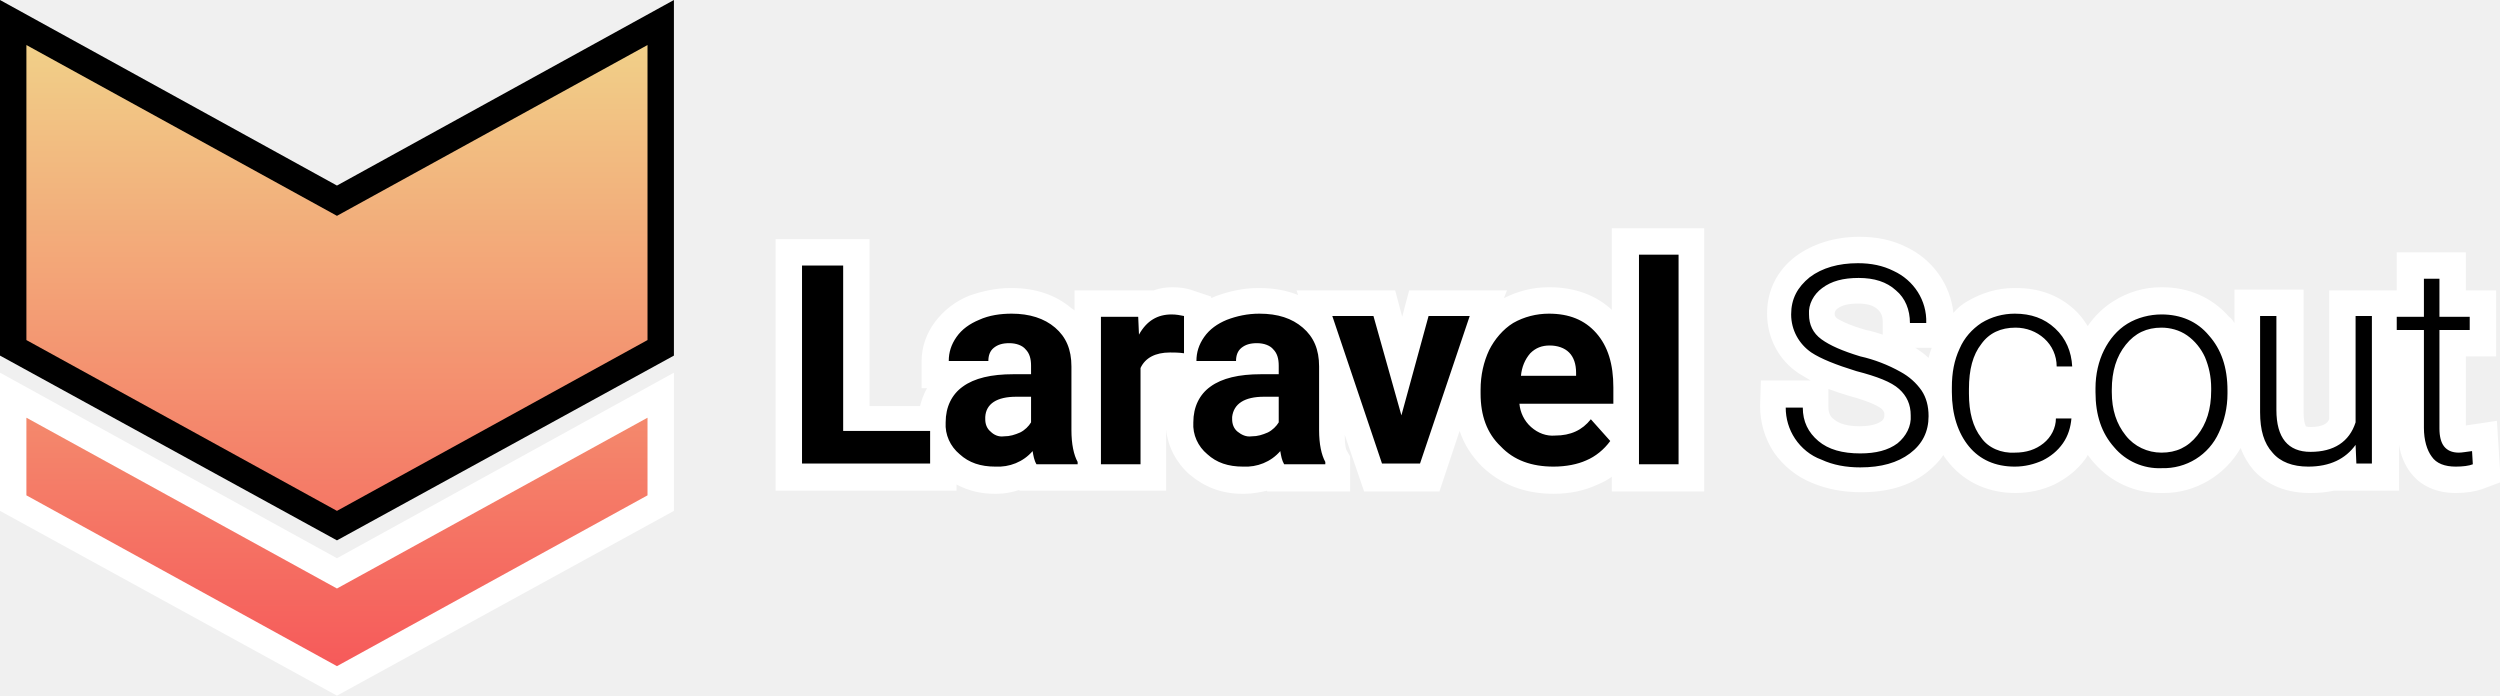
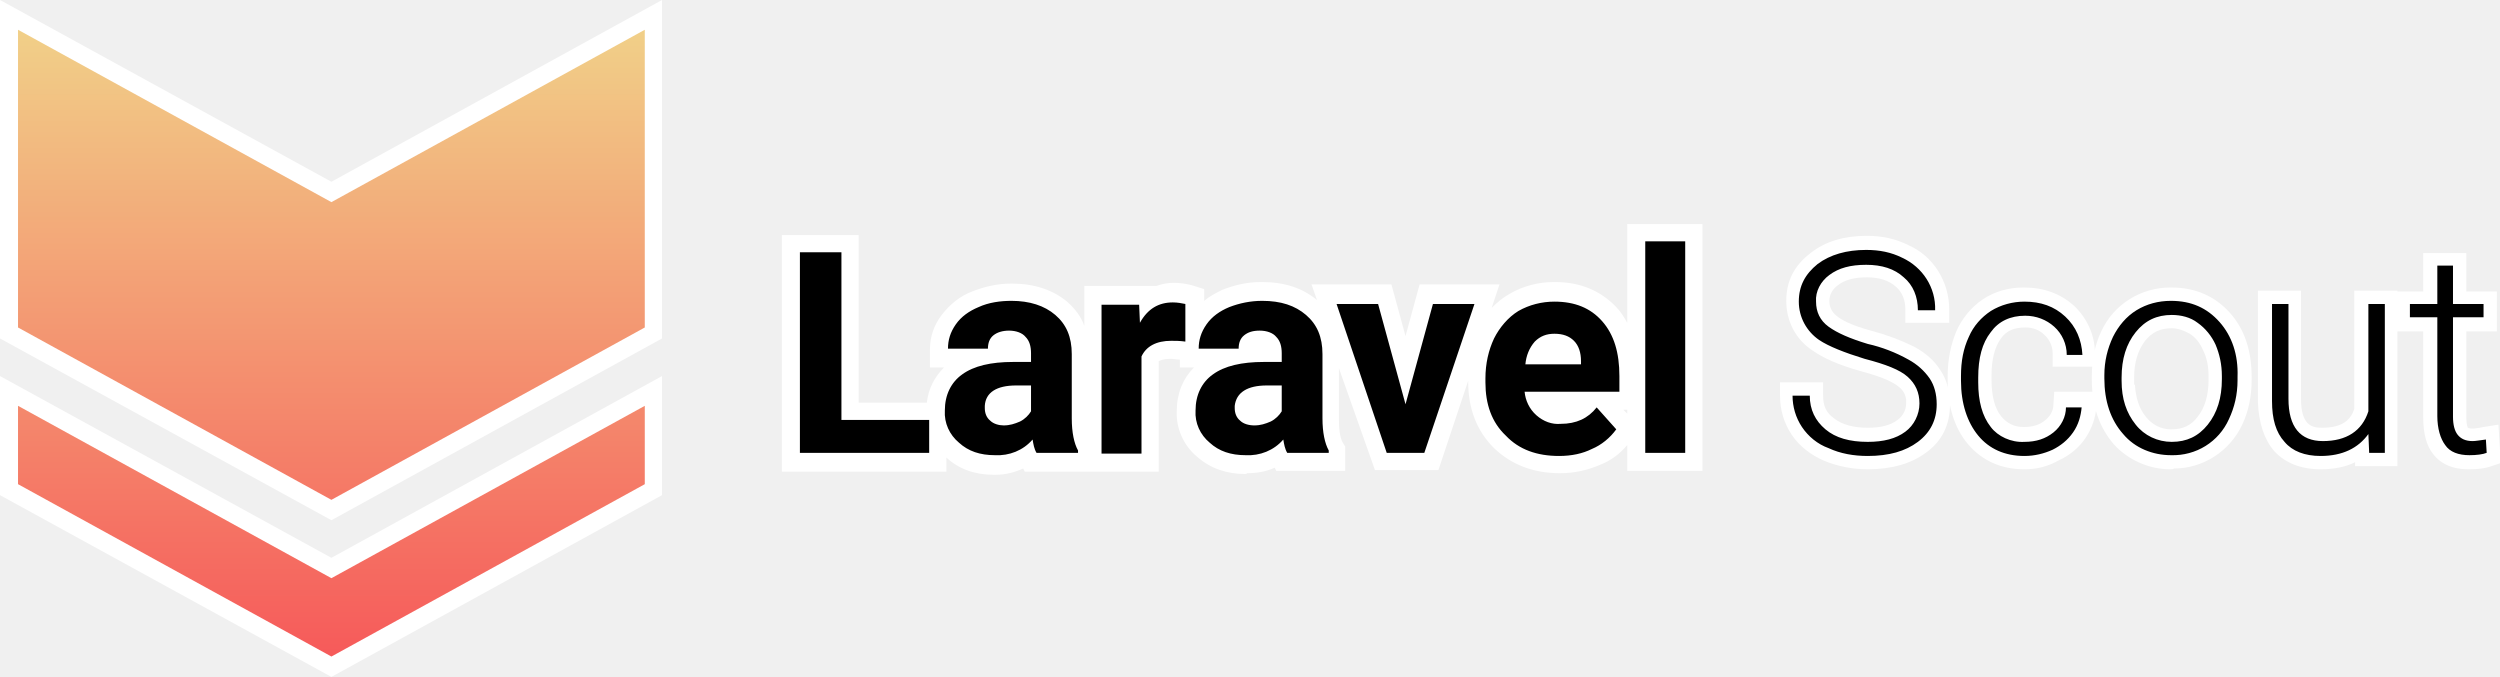
- <svg xmlns="http://www.w3.org/2000/svg" version="1.1" x="0" y="0" viewBox="0 0 322 89.6" xml:space="preserve">
-   <g>
-     <g>
-       <path fill="#FFFFFF" d="M321.6 54.2s-3.9.6-4 .6v-8.9h3.9v-8.5h-3.9v-4.9h-8.9v4.9H300V54c-.2.5-.8 1-2.4 1-.5 0-.6-.1-.6-.1s-.3-.4-.3-1.9V37.3h-8.9v4.3c-.2-.3-.4-.6-.7-.8-2.2-2.5-5.2-3.8-8.6-3.8h-.2c-2.1 0-4.2.6-6.1 1.8-1.3.8-2.5 2-3.3 3.2-.5-.8-1.1-1.6-1.8-2.2-2-1.8-4.5-2.7-7.4-2.7h-.3c-2.1 0-4.1.6-6 1.7-.7.4-1.3.9-1.8 1.5-.4-3.7-2.7-6.9-6.1-8.5-1.8-.9-3.8-1.3-6-1.3-3.2 0-6 .9-8.2 2.5-2.5 1.9-3.7 4.5-3.7 7.4 0 3.1 1.5 6 4.1 7.7l1.5.9h-6.4l-.1 3.3c0 2.1.6 4.2 1.8 6 1.2 1.7 2.9 3.1 4.9 3.9 1.9.8 4 1.2 6.3 1.2 3.4 0 6.2-.8 8.4-2.5.9-.7 1.7-1.5 2.2-2.3.2.4.5.7.8 1.1 2.1 2.5 5.1 3.8 8.5 3.8 1.8 0 3.5-.4 5-1.1 1.6-.8 3-1.9 4-3.3.1-.1.2-.3.3-.5.3.4.6.8.9 1.1 2.1 2.4 5.2 3.8 8.4 3.8h.5c4.1 0 7.9-2.3 9.9-5.8.4 1.1 1 2.1 1.7 2.9 1.2 1.3 3.4 2.9 7.2 2.9 1.2 0 2.2-.1 3.1-.3h8.4v-5.9c.2 1.4.8 2.7 1.5 3.6.9 1.2 2.7 2.6 5.8 2.6 1.4 0 2.5-.2 3.4-.5l2.4-.9-.5-7.9zm-85-14.4c.6-.5 1.5-.7 2.7-.7 1.1 0 2 .2 2.6.8.3.3.6.7.6 1.6v1.6c-.7-.2-1.5-.5-2.2-.6-2.4-.7-3.4-1.3-3.7-1.5-.2-.2-.3-.3-.3-.6s.2-.5.3-.6zm5.8 14.4c-.8.6-2 .7-2.9.7-1.5 0-2.6-.3-3.3-.9-.4-.3-.7-.7-.7-1.6v-2.3c.8.3 1.7.6 2.7.9 3 .8 4 1.5 4.2 1.7.1.1.2.2.3.5v.4c0 .2-.1.4-.3.6zm6-8.1c-.5-.5-1.1-.9-1.7-1.3h2.1c-.2.5-.3.9-.4 1.3zM207.7 40c-2.1-2-4.9-3-8.1-3h-.2c-2 0-3.9.5-5.7 1.4l.4-1h-12.6l-.9 3.4-.9-3.4H167l.2.6c-1.5-.6-3.1-.9-5-.9h-.2c-1.8 0-3.6.4-5.3 1-.2.1-.5.2-.7.3v-.2l-2.4-.8c-.8-.3-1.7-.4-2.6-.4-.8 0-1.6.1-2.4.4h-10.2V40c-.1-.1-.2-.2-.4-.3-2-1.7-4.6-2.6-7.7-2.6h-.2c-1.8 0-3.6.4-5.3 1-1.7.7-3.2 1.8-4.4 3.4-1.1 1.5-1.7 3.2-1.7 5.1V50h.7c-.4.7-.7 1.5-.9 2.3H112V30.8H99.9v32.4h23.3v-.8c1.5.8 3.1 1.2 4.9 1.2h.3c1 0 2-.2 2.9-.5v.1h18.9v-7.9c.2 2.2 1.3 4.3 3 5.8 1.9 1.6 4.1 2.5 6.8 2.5h.3c1 0 2-.2 2.9-.4v.1h10.7v-4.5l-.4-.7c-.1-.1-.3-.6-.3-2.1l2.5 7.3h9.7l2.6-7.8c.6 1.8 1.6 3.3 2.9 4.6 2.4 2.3 5.5 3.5 9.2 3.5 2.1 0 4-.4 5.7-1.2.7-.3 1.3-.6 1.8-1v1.9h11.9V29.4h-11.9V40zM0 48v17.8l43.4 23.8 43.4-23.8V48L43.4 71.9z" />
-       <path class="st0" d="M0 0v45.8l43.4 23.8 43.4-23.8V0L43.4 23.9z" />
-       <path d="M108.6 55.5h11.2v4.2h-16.5V34.2h5.3v21.3zm24.9 4.3c-.3-.5-.4-1.1-.5-1.7-1.2 1.4-3 2.1-4.8 2-1.9 0-3.4-.5-4.6-1.6-1.2-1-1.9-2.5-1.8-4.1 0-2 .8-3.6 2.2-4.6 1.5-1.1 3.7-1.6 6.5-1.6h2.3v-1.1c0-.9-.2-1.6-.7-2.1-.4-.5-1.2-.8-2.1-.8-.9 0-1.5.2-2 .6-.5.4-.7 1-.7 1.7h-5.1c0-1.1.3-2.1 1-3.1s1.7-1.7 2.9-2.2c1.3-.6 2.8-.8 4.2-.8 2.3 0 4.2.6 5.6 1.8 1.4 1.2 2.1 2.8 2.1 5v8.2c0 1.8.3 3.2.8 4.1v.3h-5.3zm-4.2-3.6c.8 0 1.4-.2 2.1-.5.6-.3 1.1-.8 1.4-1.3v-3.3h-1.9c-2.5 0-3.9.9-4 2.6v.3c0 .6.2 1.2.7 1.6.4.4 1 .7 1.7.6zm23.2-10.7c-.7-.1-1.3-.1-1.8-.1-1.9 0-3.2.7-3.8 2v12.4h-5.1v-19h4.8l.1 2.3c1-1.8 2.4-2.6 4.2-2.6.6 0 1.1.1 1.6.2v4.8zm12.9 14.3c-.3-.5-.4-1.1-.5-1.7-1.2 1.4-3 2.1-4.8 2-1.9 0-3.4-.5-4.6-1.6-1.2-1-1.9-2.5-1.8-4.1 0-2 .8-3.6 2.2-4.6 1.5-1.1 3.7-1.6 6.5-1.6h2.3v-1.1c0-.9-.2-1.6-.7-2.1-.4-.5-1.2-.8-2.1-.8-.9 0-1.5.2-2 .6-.5.4-.7 1-.7 1.7h-5.1c0-1.1.3-2.1 1-3.1s1.7-1.7 2.9-2.2c1.3-.5 2.7-.8 4.2-.8 2.4 0 4.2.6 5.6 1.8 1.4 1.2 2.1 2.8 2.1 5v8.2c0 1.8.3 3.2.8 4.1v.3h-5.3zm-4.2-3.6c.8 0 1.4-.2 2.1-.5.6-.3 1.1-.8 1.4-1.3v-3.3h-1.9c-2.5 0-3.9.9-4.1 2.6v.3c0 .6.2 1.2.7 1.6.5.4 1.1.7 1.8.6zm19.3-2.7 3.5-12.8h5.3l-6.4 19H178l-6.4-19h5.3l3.6 12.8zm19.6 6.6c-2.8 0-5.1-.8-6.8-2.6-1.8-1.7-2.6-4-2.6-6.8v-.5c0-1.9.4-3.6 1.1-5.1.7-1.4 1.8-2.7 3.1-3.5 1.4-.8 3-1.2 4.6-1.2 2.6 0 4.6.8 6.1 2.5s2.2 4 2.2 7V52h-12.1c.1 1.1.6 2.2 1.5 3 .9.8 2 1.2 3.1 1.1 2 0 3.5-.7 4.6-2.1l2.5 2.8c-.8 1.1-1.9 2-3.1 2.5-1.1.5-2.6.8-4.2.8zm-.5-15.6c-1 0-1.8.3-2.5 1-.7.8-1.1 1.8-1.2 2.9h7.1V48c0-1.1-.3-2-.9-2.6-.6-.6-1.5-.9-2.5-.9zm16.6 15.3h-5.1v-27h5.1v27zm29.9-6.3c0-1.4-.5-2.5-1.5-3.4s-2.8-1.6-5.5-2.3c-2.6-.8-4.6-1.6-5.8-2.4-1.6-1.1-2.6-2.9-2.6-4.9 0-2 .8-3.5 2.4-4.8 1.6-1.2 3.7-1.8 6.2-1.8 1.7 0 3.2.3 4.6 1 2.6 1.2 4.3 3.8 4.2 6.7H246c0-1.7-.6-3.2-1.8-4.2-1.2-1.1-2.8-1.6-4.8-1.6s-3.5.4-4.7 1.3c-1.1.8-1.8 2.1-1.7 3.4 0 1.3.5 2.4 1.6 3.2s2.7 1.5 5 2.2c1.8.4 3.6 1.1 5.2 2 1.1.6 2 1.4 2.7 2.4.6.9.9 2 .9 3.3 0 2-.8 3.6-2.4 4.8-1.6 1.2-3.7 1.8-6.4 1.8-1.8 0-3.5-.3-5-1-1.4-.5-2.6-1.5-3.4-2.7-.8-1.2-1.2-2.6-1.2-4h2.2c0 1.8.7 3.2 2 4.3s3.1 1.6 5.4 1.6c2 0 3.6-.4 4.8-1.3 1.1-.9 1.8-2.2 1.7-3.6zm13.4 4.8c1.5 0 2.7-.4 3.7-1.2 1-.8 1.6-2 1.6-3.2h2c-.1 1.1-.4 2.2-1.1 3.2-.7 1-1.6 1.7-2.6 2.2-1.1.5-2.3.8-3.6.8-2.5 0-4.5-.9-5.9-2.6s-2.2-4.1-2.2-7v-.6c0-1.9.3-3.5 1-5 .6-1.4 1.6-2.5 2.8-3.3 1.3-.8 2.8-1.2 4.3-1.2 2.1 0 3.8.6 5.2 1.9 1.4 1.3 2.1 3 2.2 4.9h-2c0-1.4-.6-2.7-1.6-3.6-1-.9-2.3-1.4-3.7-1.4-1.9 0-3.4.7-4.4 2.1-1.1 1.4-1.6 3.3-1.6 5.8v.6c0 2.4.5 4.3 1.6 5.7.9 1.3 2.6 2 4.3 1.9zm10.4-8.3c0-1.8.4-3.5 1.1-4.9.7-1.4 1.7-2.6 3-3.4 1.3-.8 2.9-1.2 4.4-1.2 2.5 0 4.6.9 6.1 2.7 1.6 1.8 2.4 4.1 2.4 7.1v.4c0 1.8-.4 3.5-1.1 5-1.3 2.9-4.2 4.7-7.4 4.6-2.3.1-4.6-.9-6.1-2.7-1.6-1.8-2.4-4.1-2.4-7.1V50zm2.1.5c0 2.3.6 4.1 1.8 5.6 1.1 1.4 2.8 2.2 4.6 2.2 1.9 0 3.4-.7 4.6-2.2 1.2-1.5 1.8-3.4 1.8-5.8V50c0-1.5-.3-2.8-.8-4-.5-1.1-1.3-2.1-2.3-2.8-1-.7-2.2-1-3.3-1-1.9 0-3.4.7-4.6 2.2-1.2 1.5-1.8 3.4-1.8 5.8v.3zm31.4 6.8c-1.3 1.8-3.3 2.8-6.1 2.8-2 0-3.6-.6-4.6-1.8-1.1-1.2-1.6-2.9-1.6-5.2V40.7h2.1v12.1c0 3.6 1.5 5.4 4.4 5.4 3 0 5-1.3 5.8-3.8V40.7h2.1v19h-2l-.1-2.4zm10.8-21.4v4.9h3.9v1.7h-3.9v12.7c0 1 .2 1.8.6 2.3.4.5 1 .8 1.9.8.4 0 .9-.1 1.7-.2l.1 1.7c-.5.2-1.3.3-2.2.3-1.4 0-2.5-.4-3.1-1.3-.6-.8-1-2.1-1-3.7V42.5h-3.5v-1.7h3.5v-4.9h2z" fill-rule="evenodd" clip-rule="evenodd" />
-       <linearGradient id="linearGradient" gradientUnits="userSpaceOnUse" x1="-133.361" y1="461.88" x2="-133.361" y2="460.88" gradientTransform="matrix(80 0 0 -80 10712.292 36956.16)">
-         <stop offset="0" stop-color="#f1cf88" />
-         <stop offset="1" stop-color="#f65a5a" />
-       </linearGradient>
-       <path id="Combined-Shape_00000013881437400997376290000015603522497040671116_" d="m3.4 53.8 40 22 40-22v10l-40 22-40-22v-10zm0-48 40 22 40-22v38l-40 22-40-22v-38z" fill="url(#linearGradient)" />
+ <svg xmlns="http://www.w3.org/2000/svg" version="1.1" id="Layer_1" x="0" y="0" viewBox="0 0 319.1 86.4" xml:space="preserve">
+   <style>.st0{fill:#fff}.st0,.st1{fill-rule:evenodd;clip-rule:evenodd}.st2{fill:#fff}</style>
+   <path class="st0" d="M238.4 59.9c-2 0-3.9-.4-5.6-1.1-1.6-.7-3.1-1.8-4.1-3.3-1-1.5-1.5-3.2-1.5-5v-1.7h5.5v1.7c0 1.3.4 2.2 1.4 2.9 1 .8 2.5 1.2 4.3 1.2 1.6 0 2.9-.3 3.8-1 .7-.5 1.1-1.3 1.1-2.1V51c-.1-.7-.4-1.2-.9-1.6-.6-.5-1.8-1.2-4.8-2-2.9-.8-4.9-1.7-6.3-2.7-2.1-1.4-3.3-3.7-3.3-6.3 0-2.5 1-4.5 3.1-6.1 1.9-1.5 4.3-2.2 7.2-2.2 2 0 3.7.4 5.3 1.2 3.2 1.4 5.2 4.7 5.2 8.2v1.7h-5.6v-1.7c0-1.2-.4-2.2-1.2-2.9-.9-.8-2.1-1.2-3.7-1.2s-2.8.3-3.7 1c-.7.5-1.1 1.2-1.1 2s.3 1.4.9 1.9c.6.5 1.8 1.2 4.4 1.9 1.9.5 3.8 1.2 5.6 2.1 1.3.7 2.5 1.7 3.3 3 .8 1.2 1.2 2.7 1.2 4.3 0 2.6-1 4.7-3.1 6.2-1.9 1.4-4.4 2.1-7.4 2.1z" />
+   <path class="st0" d="M258.4 59.9c-3 0-5.4-1.1-7.2-3.2-1.7-2-2.6-4.8-2.6-8.1V48c0-2.1.4-4 1.1-5.7.7-1.6 1.9-3.1 3.4-4.1 1.5-1 3.3-1.5 5.1-1.5h.2c2.5 0 4.6.8 6.3 2.3 1.7 1.6 2.7 3.8 2.7 6.1v1.7H262v-1.7c0-.9-.4-1.8-1.1-2.4-.6-.6-1.5-.9-2.3-.9h-.1c-1.4 0-2.4.4-3.1 1.4-.8 1.1-1.2 2.7-1.2 4.7v.6c0 2 .4 3.6 1.2 4.6.7.9 1.7 1.4 2.8 1.4h.2c1.1 0 2-.3 2.7-.9.6-.5 1-1.2 1-2l.1-1.6h5.5l-.1 1.8c-.1 1.5-.6 2.9-1.4 4.1-.8 1.2-2 2.2-3.3 2.8-1.6.9-3 1.2-4.5 1.2z" />
+   <path class="st0" d="M277 59.9c-2.7 0-5.4-1.2-7.2-3.2-1.8-2.1-2.8-4.8-2.8-8.2V48c0-2.1.4-4 1.2-5.7.8-1.7 2-3.1 3.6-4.1 1.6-1 3.4-1.5 5.2-1.5h.2c3 0 5.5 1.1 7.4 3.2 1.9 2.1 2.8 4.9 2.8 8.2v.4c0 2.1-.4 4-1.2 5.7-1.6 3.4-5 5.6-8.7 5.6-.1.1-.4.1-.5.1zm-4.5-10.8c.1 1.6.5 3 1.4 4.1.8 1 1.9 1.6 3.2 1.6h.1c1.4 0 2.5-.5 3.3-1.6.9-1.1 1.4-2.7 1.4-4.7V48c0-1.2-.2-2.3-.7-3.3-.4-.9-.9-1.6-1.7-2.1-.7-.4-1.5-.7-2.3-.7-1.5 0-2.5.5-3.4 1.6-.9 1.2-1.4 2.7-1.4 4.7v.9zM296.2 59.9c-2.5 0-4.5-.8-5.9-2.3-1.3-1.5-2-3.6-2.1-6.3V37.1h5.5v13.8c0 3.4 1.4 3.7 2.7 3.7 2.8 0 3.7-1.2 4.1-2.4V37.1h5.5v22.4h-5.4V59c-1.2.6-2.7.9-4.4.9z" />
+   <path class="st0" d="M315.1 59.9c-2.5 0-3.8-1-4.5-1.9-.9-1.1-1.3-2.7-1.3-4.7v-11h-3.5v-5.1h3.5v-4.9h5.5v4.9h3.9v5.1h-3.9v11c0 1 .2 1.3.2 1.3s.2.1.5.1c.2 0 .6 0 1.5-.2l1.9-.3.3 4.9-1.2.4c-.8.3-1.7.4-2.9.4z" />
+   <g id="Page-1">
+     <g id="Group">
+       <path class="st0" d="M158.9 60.5c-2.3 0-4.4-.7-6.1-2.2-1.7-1.4-2.7-3.6-2.6-5.8 0-2.3.8-4.2 2.2-5.6h-1.8v-1c-.5 0-.8-.1-1.2-.1-.9 0-1.3.2-1.5.3v14.1h-17.1l-.2-.4c-1.1.5-2.3.8-3.5.8h-.3c-2.3 0-4.4-.7-6-2.2v1.8h-21V30h9.8v21.4h8.7c.2-1.8 1-3.3 2.2-4.5h-1.8v-2.3c0-1.6.5-3.1 1.5-4.4 1-1.3 2.3-2.4 3.9-3 1.5-.6 3.2-1 4.9-1h.2c2.8 0 5.2.8 7 2.3 1 .9 1.8 1.9 2.2 3.1v-5.1h9.2c.8-.3 1.6-.4 2.2-.4.8 0 1.5.1 2.3.3l1.6.5v1.5c.7-.6 1.5-1 2.3-1.4 1.5-.6 3.2-1 4.9-1h.2c2.9 0 5.2.8 7 2.3l-.7-2h10.2l1.8 6.6 1.8-6.6h10.2l-1 3c.7-.7 1.4-1.3 2.3-1.8 1.7-1 3.7-1.5 5.6-1.5h.2c3.2 0 5.8 1.1 7.8 3.2.6.6 1 1.3 1.4 2V28.6h9.6v31.5h-9.6v-3.3c-.9 1.1-2.1 2-3.4 2.5-1.6.7-3.3 1.1-5.2 1.1-3.4 0-6.2-1.1-8.4-3.2-2.2-2.2-3.3-5-3.3-8.5v-.1L183.6 60h-8.1l-4.6-13v6.5c0 1.9.3 2.7.5 3l.3.5v3.1h-8.8l-.2-.4c-1.1.5-2.3.7-3.5.7-.1.1-.3.1-.3.1zm48.8-7.7v-.5h-.5l.5.5zm-47.9-.8" />
+       <path id="Combined-Shape" class="st1" d="M107.4 53.6h11.2v4.2h-16.5V32.2h5.3v21.4zm24.9 4.2c-.3-.5-.4-1.1-.5-1.7-1.2 1.4-3 2.1-4.8 2-1.9 0-3.4-.5-4.6-1.6-1.2-1-1.9-2.5-1.8-4.1 0-2 .8-3.6 2.2-4.6 1.5-1.1 3.7-1.6 6.5-1.6h2.3v-1.1c0-.9-.2-1.6-.7-2.1-.4-.5-1.2-.8-2.1-.8-.8 0-1.5.2-2 .6-.5.4-.7 1-.7 1.7H121c0-1.1.3-2.1 1-3.1s1.7-1.7 2.9-2.2c1.3-.6 2.8-.8 4.2-.8 2.3 0 4.2.6 5.6 1.8 1.4 1.2 2.1 2.8 2.1 5v8.2c0 1.8.3 3.2.8 4.1v.3h-5.3zm-4.2-3.5c.8 0 1.4-.2 2.1-.5.6-.3 1.1-.8 1.4-1.3v-3.3h-1.9c-2.5 0-3.9.9-4 2.6v.3c0 .6.2 1.2.7 1.6.4.4 1.1.6 1.7.6zm23.2-10.7c-.7-.1-1.3-.1-1.8-.1-1.9 0-3.2.7-3.8 2v12.4h-5.1v-19h4.8l.1 2.3c1-1.8 2.4-2.6 4.2-2.6.6 0 1.1.1 1.6.2v4.8zm13 14.2c-.3-.5-.4-1.1-.5-1.7-1.2 1.4-3 2.1-4.8 2-1.9 0-3.4-.5-4.6-1.6-1.2-1-1.9-2.5-1.8-4.1 0-2 .8-3.6 2.2-4.6 1.5-1.1 3.7-1.6 6.5-1.6h2.3v-1.1c0-.9-.2-1.6-.7-2.1-.4-.5-1.2-.8-2.1-.8-.9 0-1.5.2-2 .6-.5.4-.7 1-.7 1.7H153c0-1.1.3-2.1 1-3.1s1.7-1.7 2.9-2.2c1.3-.5 2.7-.8 4.2-.8 2.4 0 4.2.6 5.6 1.8 1.4 1.2 2.1 2.8 2.1 5v8.2c0 1.8.3 3.2.8 4.1v.3h-5.3zm-4.2-3.5c.8 0 1.4-.2 2.1-.5.6-.3 1.1-.8 1.4-1.3v-3.3h-1.9c-2.5 0-3.9.9-4.1 2.6v.3c0 .6.2 1.2.7 1.6.4.4 1.1.6 1.8.6zm19.3-2.7 3.5-12.8h5.3l-6.4 19H177l-6.4-19h5.3l3.5 12.8zm19.6 6.6c-2.8 0-5.1-.8-6.8-2.6-1.8-1.7-2.6-4-2.6-6.8v-.5c0-1.9.4-3.6 1.1-5.1.7-1.4 1.8-2.7 3.1-3.5 1.4-.8 3-1.2 4.6-1.2 2.6 0 4.6.8 6.1 2.5s2.2 4 2.2 7v2h-12.1c.1 1.1.6 2.2 1.5 3 .9.8 2 1.2 3.1 1.1 2 0 3.5-.7 4.6-2.1l2.5 2.8c-.8 1.1-1.9 2-3.1 2.5-1.2.6-2.6.9-4.2.9zm-.6-15.6c-1 0-1.8.3-2.5 1-.7.8-1.1 1.8-1.2 2.9h7.1v-.4c0-1.1-.3-2-.9-2.6-.6-.6-1.4-.9-2.5-.9zm16.7 15.2H210v-27h5.1v27z" />
    </g>
  </g>
+   <path class="st1" d="M245 51.5c0-1.4-.5-2.5-1.5-3.4s-2.8-1.6-5.5-2.3c-2.6-.8-4.6-1.6-5.8-2.4-1.6-1.1-2.6-2.9-2.6-4.9 0-2 .8-3.5 2.4-4.8 1.6-1.2 3.7-1.8 6.2-1.8 1.7 0 3.2.3 4.6 1 2.6 1.2 4.3 3.8 4.2 6.7h-2.2c0-1.7-.6-3.2-1.8-4.2-1.2-1.1-2.8-1.6-4.8-1.6s-3.5.4-4.7 1.3c-1.1.8-1.8 2.1-1.7 3.4 0 1.3.5 2.4 1.6 3.2s2.7 1.5 5 2.2c1.8.4 3.6 1.1 5.2 2 1.1.6 2 1.4 2.7 2.4.6.9.9 2 .9 3.3 0 2-.8 3.6-2.4 4.8-1.6 1.2-3.7 1.8-6.4 1.8-1.8 0-3.5-.3-5-1-1.4-.5-2.6-1.5-3.4-2.7-.8-1.2-1.2-2.6-1.2-4h2.2c0 1.8.7 3.2 2 4.3s3.1 1.6 5.4 1.6c2 0 3.6-.4 4.8-1.3 1.1-.8 1.8-2.2 1.8-3.6zM258.4 56.4c1.5 0 2.7-.4 3.7-1.2 1-.8 1.6-2 1.6-3.2h2c-.1 1.1-.4 2.2-1.1 3.2-.7 1-1.6 1.7-2.6 2.2-1.1.5-2.3.8-3.6.8-2.5 0-4.5-.9-5.9-2.6s-2.2-4.1-2.2-7V48c0-1.9.3-3.5 1-5 .6-1.4 1.6-2.5 2.8-3.3 1.3-.8 2.8-1.2 4.3-1.2 2.1 0 3.8.6 5.2 1.9 1.4 1.3 2.1 3 2.2 4.9h-2c0-1.4-.6-2.7-1.6-3.6-1-.9-2.3-1.4-3.7-1.4-1.9 0-3.4.7-4.4 2.1-1.1 1.4-1.6 3.3-1.6 5.8v.6c0 2.4.5 4.3 1.6 5.7.9 1.2 2.6 2 4.3 1.9zM283.3 41.1c-1.6-1.8-3.6-2.7-6.2-2.7-1.6 0-3.1.4-4.4 1.2-1.3.8-2.3 2-3 3.4-.7 1.5-1.1 3.1-1.1 4.9v.4c0 2.9.8 5.3 2.4 7.1 1.5 1.8 3.8 2.7 6.1 2.7 3.2.1 6.1-1.7 7.4-4.6.7-1.5 1.1-3.1 1.1-5v-.4c.1-2.8-.7-5.2-2.3-7zm.3 7.3c0 2.4-.6 4.3-1.8 5.8-1.2 1.5-2.7 2.2-4.6 2.2-1.8 0-3.5-.8-4.6-2.2-1.2-1.5-1.8-3.3-1.8-5.6v-.4c0-2.4.6-4.3 1.8-5.8 1.2-1.5 2.7-2.2 4.6-2.2 1.2 0 2.4.3 3.3 1 1 .7 1.8 1.7 2.3 2.8.5 1.2.8 2.5.8 4v.4zM302.3 55.4c-1.3 1.8-3.3 2.8-6.1 2.8-2 0-3.6-.6-4.6-1.8-1.1-1.2-1.6-2.9-1.6-5.2V38.8h2.1v12.1c0 3.6 1.5 5.4 4.4 5.4 3 0 5-1.3 5.8-3.8V38.8h2.1v19h-2l-.1-2.4zM313.1 33.9v4.9h3.9v1.7h-3.9v12.7c0 1 .2 1.8.6 2.3.4.5 1 .8 1.9.8.4 0 .9-.1 1.7-.2l.1 1.7c-.5.2-1.3.3-2.2.3-1.4 0-2.5-.4-3.1-1.3-.6-.8-1-2.1-1-3.7V40.5h-3.5v-1.7h3.5v-4.9h2z" />
+   <path class="st2" d="M0 48v15.2l42.3 23.2 42.2-23.2V48L42.3 71.2z" />
+   <path class="st2" d="M42.3 23.2 0 0v43.2l42.3 23.2 42.2-23.2V0z" />
+   <linearGradient id="Combined-Shape_00000068646836827278652220000010335388943540989570_" gradientUnits="userSpaceOnUse" x1="-134.495" y1="459.963" x2="-134.495" y2="458.963" gradientTransform="matrix(80 0 0 -80 10801.861 36800.844)">
+     <stop offset="0" stop-color="#f1cf88" />
+     <stop offset="1" stop-color="#f65a5a" />
+   </linearGradient>
+   <path id="Combined-Shape_00000013881437400997376290000015603522497040671116_" d="m2.3 51.8 40 22 40-22v10l-40 22-40-22v-10zm0-48 40 22 40-22v38l-40 22-40-22v-38z" fill="url(#Combined-Shape_00000068646836827278652220000010335388943540989570_)" />
</svg>
